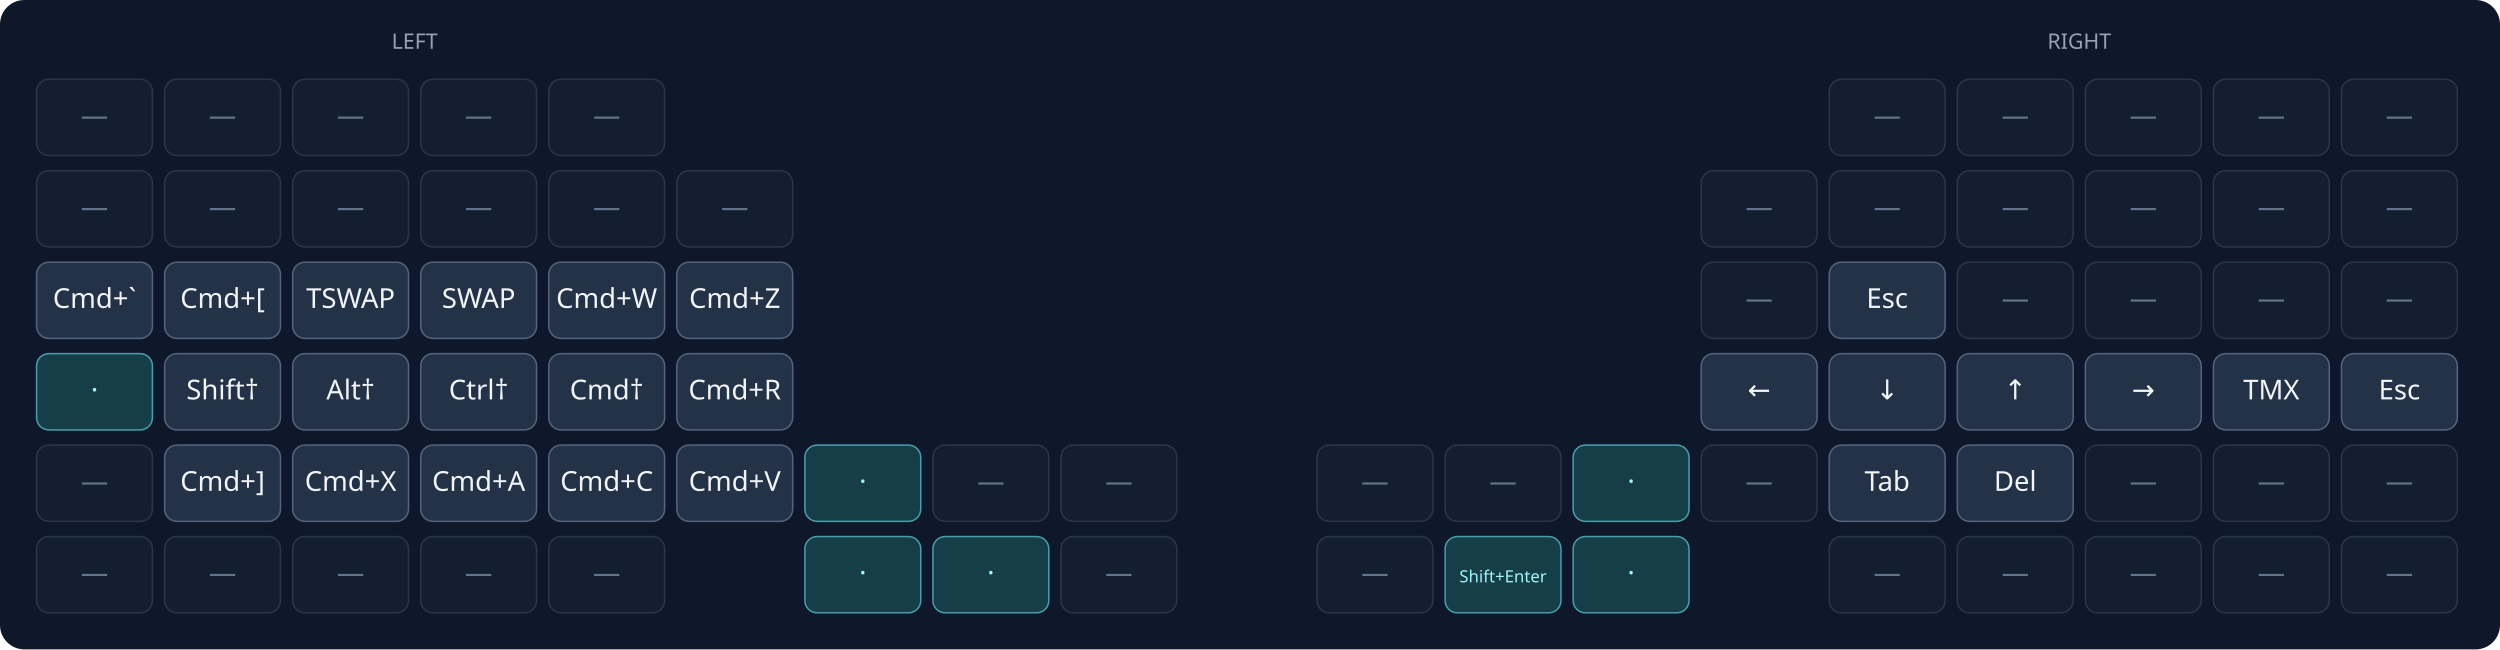
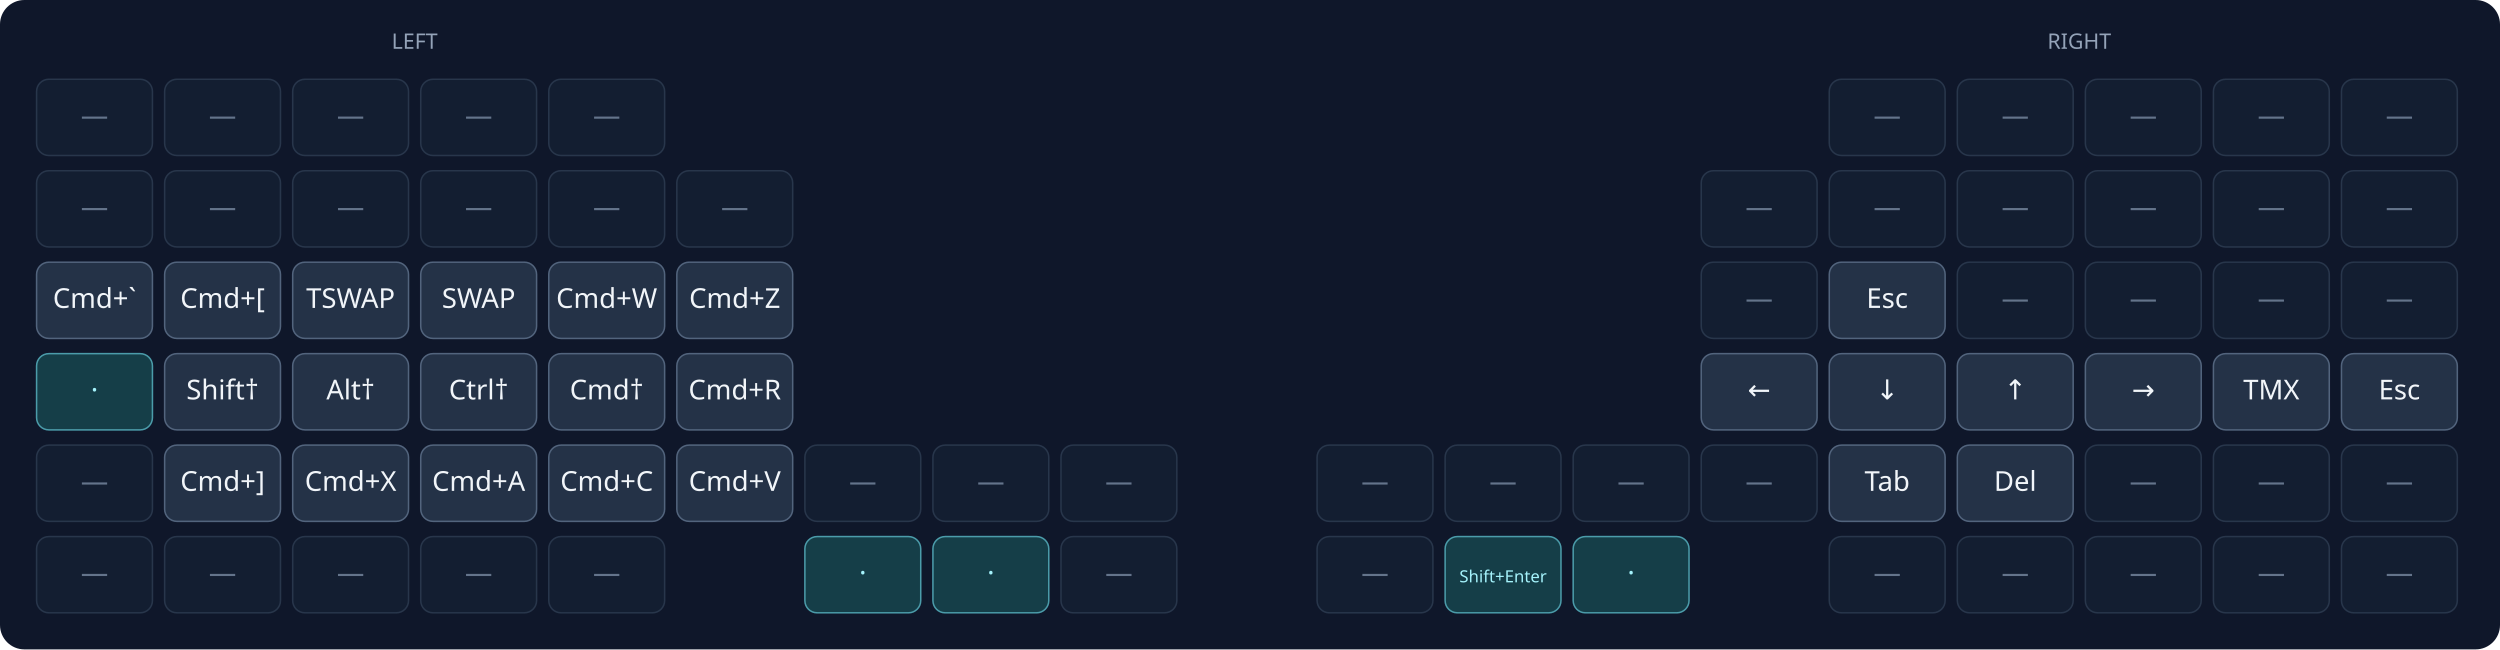
<svg xmlns="http://www.w3.org/2000/svg" width="1640" height="426" viewBox="0 0 1640 426" role="img" aria-labelledby="title desc">
  <rect width="1640" height="426" rx="16" fill="#0f172a" />
  <g font-family="system-ui, sans-serif" text-anchor="middle">
    <text x="272" y="32" fill="#94a3b8" font-size="14">LEFT</text>
    <text x="1364" y="32" fill="#94a3b8" font-size="14">RIGHT</text>
    <g data-position="0" data-binding="&amp;none">
      <rect x="24" y="52" width="76" height="50" rx="8" fill="#131e31" stroke="#28364b" />
      <text x="62" y="82" fill="#64748b" font-size="18">—</text>
    </g>
    <g data-position="1" data-binding="&amp;none">
      <rect x="108" y="52" width="76" height="50" rx="8" fill="#131e31" stroke="#28364b" />
      <text x="146" y="82" fill="#64748b" font-size="18">—</text>
    </g>
    <g data-position="2" data-binding="&amp;none">
      <rect x="192" y="52" width="76" height="50" rx="8" fill="#131e31" stroke="#28364b" />
      <text x="230" y="82" fill="#64748b" font-size="18">—</text>
    </g>
    <g data-position="3" data-binding="&amp;none">
      <rect x="276" y="52" width="76" height="50" rx="8" fill="#131e31" stroke="#28364b" />
      <text x="314" y="82" fill="#64748b" font-size="18">—</text>
    </g>
    <g data-position="4" data-binding="&amp;none">
      <rect x="360" y="52" width="76" height="50" rx="8" fill="#131e31" stroke="#28364b" />
      <text x="398" y="82" fill="#64748b" font-size="18">—</text>
    </g>
    <g data-position="5" data-binding="&amp;none">
      <rect x="1200" y="52" width="76" height="50" rx="8" fill="#131e31" stroke="#28364b" />
      <text x="1238" y="82" fill="#64748b" font-size="18">—</text>
    </g>
    <g data-position="6" data-binding="&amp;none">
      <rect x="1284" y="52" width="76" height="50" rx="8" fill="#131e31" stroke="#28364b" />
      <text x="1322" y="82" fill="#64748b" font-size="18">—</text>
    </g>
    <g data-position="7" data-binding="&amp;none">
      <rect x="1368" y="52" width="76" height="50" rx="8" fill="#131e31" stroke="#28364b" />
      <text x="1406" y="82" fill="#64748b" font-size="18">—</text>
    </g>
    <g data-position="8" data-binding="&amp;none">
      <rect x="1452" y="52" width="76" height="50" rx="8" fill="#131e31" stroke="#28364b" />
      <text x="1490" y="82" fill="#64748b" font-size="18">—</text>
    </g>
    <g data-position="9" data-binding="&amp;none">
      <rect x="1536" y="52" width="76" height="50" rx="8" fill="#131e31" stroke="#28364b" />
      <text x="1574" y="82" fill="#64748b" font-size="18">—</text>
    </g>
    <g data-position="10" data-binding="&amp;none">
      <rect x="24" y="112" width="76" height="50" rx="8" fill="#131e31" stroke="#28364b" />
      <text x="62" y="142" fill="#64748b" font-size="18">—</text>
    </g>
    <g data-position="11" data-binding="&amp;none">
      <rect x="108" y="112" width="76" height="50" rx="8" fill="#131e31" stroke="#28364b" />
      <text x="146" y="142" fill="#64748b" font-size="18">—</text>
    </g>
    <g data-position="12" data-binding="&amp;none">
      <rect x="192" y="112" width="76" height="50" rx="8" fill="#131e31" stroke="#28364b" />
      <text x="230" y="142" fill="#64748b" font-size="18">—</text>
    </g>
    <g data-position="13" data-binding="&amp;none">
      <rect x="276" y="112" width="76" height="50" rx="8" fill="#131e31" stroke="#28364b" />
      <text x="314" y="142" fill="#64748b" font-size="18">—</text>
    </g>
    <g data-position="14" data-binding="&amp;none">
      <rect x="360" y="112" width="76" height="50" rx="8" fill="#131e31" stroke="#28364b" />
      <text x="398" y="142" fill="#64748b" font-size="18">—</text>
    </g>
    <g data-position="15" data-binding="&amp;none">
      <rect x="444" y="112" width="76" height="50" rx="8" fill="#131e31" stroke="#28364b" />
      <text x="482" y="142" fill="#64748b" font-size="18">—</text>
    </g>
    <g data-position="16" data-binding="&amp;none">
      <rect x="1116" y="112" width="76" height="50" rx="8" fill="#131e31" stroke="#28364b" />
      <text x="1154" y="142" fill="#64748b" font-size="18">—</text>
    </g>
    <g data-position="17" data-binding="&amp;none">
      <rect x="1200" y="112" width="76" height="50" rx="8" fill="#131e31" stroke="#28364b" />
      <text x="1238" y="142" fill="#64748b" font-size="18">—</text>
    </g>
    <g data-position="18" data-binding="&amp;none">
      <rect x="1284" y="112" width="76" height="50" rx="8" fill="#131e31" stroke="#28364b" />
      <text x="1322" y="142" fill="#64748b" font-size="18">—</text>
    </g>
    <g data-position="19" data-binding="&amp;none">
      <rect x="1368" y="112" width="76" height="50" rx="8" fill="#131e31" stroke="#28364b" />
      <text x="1406" y="142" fill="#64748b" font-size="18">—</text>
    </g>
    <g data-position="20" data-binding="&amp;none">
      <rect x="1452" y="112" width="76" height="50" rx="8" fill="#131e31" stroke="#28364b" />
      <text x="1490" y="142" fill="#64748b" font-size="18">—</text>
    </g>
    <g data-position="21" data-binding="&amp;none">
      <rect x="1536" y="112" width="76" height="50" rx="8" fill="#131e31" stroke="#28364b" />
      <text x="1574" y="142" fill="#64748b" font-size="18">—</text>
    </g>
    <g data-position="22" data-binding="&amp;kp LG(GRAVE)">
      <rect x="24" y="172" width="76" height="50" rx="8" fill="#243247" stroke="#52647d" />
      <text x="62" y="202" fill="#f1f5f9" font-size="18">Cmd+`</text>
    </g>
    <g data-position="23" data-binding="&amp;kp LG(LBKT)">
      <rect x="108" y="172" width="76" height="50" rx="8" fill="#243247" stroke="#52647d" />
      <text x="146" y="202" fill="#f1f5f9" font-size="18">Cmd+[</text>
    </g>
    <g data-position="24" data-binding="&amp;tab_swapper">
      <rect x="192" y="172" width="76" height="50" rx="8" fill="#243247" stroke="#52647d" />
      <text x="230" y="202" fill="#f1f5f9" font-size="18">TSWAP</text>
    </g>
    <g data-position="25" data-binding="&amp;swapper">
      <rect x="276" y="172" width="76" height="50" rx="8" fill="#243247" stroke="#52647d" />
      <text x="314" y="202" fill="#f1f5f9" font-size="18">SWAP</text>
    </g>
    <g data-position="26" data-binding="&amp;kp LG(W)">
      <rect x="360" y="172" width="76" height="50" rx="8" fill="#243247" stroke="#52647d" />
      <text x="398" y="202" fill="#f1f5f9" font-size="18">Cmd+W</text>
    </g>
    <g data-position="27" data-binding="&amp;kp LG(Z)">
      <rect x="444" y="172" width="76" height="50" rx="8" fill="#243247" stroke="#52647d" />
      <text x="482" y="202" fill="#f1f5f9" font-size="18">Cmd+Z</text>
    </g>
    <g data-position="28" data-binding="&amp;none">
      <rect x="1116" y="172" width="76" height="50" rx="8" fill="#131e31" stroke="#28364b" />
      <text x="1154" y="202" fill="#64748b" font-size="18">—</text>
    </g>
    <g data-position="29" data-binding="&amp;kp ESC">
      <rect x="1200" y="172" width="76" height="50" rx="8" fill="#243247" stroke="#52647d" />
      <text x="1238" y="202" fill="#f1f5f9" font-size="18">Esc</text>
    </g>
    <g data-position="30" data-binding="&amp;none">
      <rect x="1284" y="172" width="76" height="50" rx="8" fill="#131e31" stroke="#28364b" />
      <text x="1322" y="202" fill="#64748b" font-size="18">—</text>
    </g>
    <g data-position="31" data-binding="&amp;none">
      <rect x="1368" y="172" width="76" height="50" rx="8" fill="#131e31" stroke="#28364b" />
      <text x="1406" y="202" fill="#64748b" font-size="18">—</text>
    </g>
    <g data-position="32" data-binding="&amp;none">
      <rect x="1452" y="172" width="76" height="50" rx="8" fill="#131e31" stroke="#28364b" />
      <text x="1490" y="202" fill="#64748b" font-size="18">—</text>
    </g>
    <g data-position="33" data-binding="&amp;none">
      <rect x="1536" y="172" width="76" height="50" rx="8" fill="#131e31" stroke="#28364b" />
      <text x="1574" y="202" fill="#64748b" font-size="18">—</text>
    </g>
    <g data-position="34" data-binding="&amp;trans">
      <rect x="24" y="232" width="76" height="50" rx="8" fill="#153e48" stroke="#4b9caa" />
      <text x="62" y="262" fill="#a5f3fc" font-size="18">·</text>
    </g>
    <g data-position="35" data-binding="&amp;sk LSHFT">
      <rect x="108" y="232" width="76" height="50" rx="8" fill="#243247" stroke="#52647d" />
      <text x="146" y="262" fill="#f1f5f9" font-size="18">Shift†</text>
    </g>
    <g data-position="36" data-binding="&amp;sk LALT">
      <rect x="192" y="232" width="76" height="50" rx="8" fill="#243247" stroke="#52647d" />
      <text x="230" y="262" fill="#f1f5f9" font-size="18">Alt†</text>
    </g>
    <g data-position="37" data-binding="&amp;sk LCTRL">
      <rect x="276" y="232" width="76" height="50" rx="8" fill="#243247" stroke="#52647d" />
      <text x="314" y="262" fill="#f1f5f9" font-size="18">Ctrl†</text>
    </g>
    <g data-position="38" data-binding="&amp;sk LGUI">
      <rect x="360" y="232" width="76" height="50" rx="8" fill="#243247" stroke="#52647d" />
      <text x="398" y="262" fill="#f1f5f9" font-size="18">Cmd†</text>
    </g>
    <g data-position="39" data-binding="&amp;kp LG(R)">
      <rect x="444" y="232" width="76" height="50" rx="8" fill="#243247" stroke="#52647d" />
      <text x="482" y="262" fill="#f1f5f9" font-size="18">Cmd+R</text>
    </g>
    <g data-position="40" data-binding="&amp;kp LEFT">
      <rect x="1116" y="232" width="76" height="50" rx="8" fill="#243247" stroke="#52647d" />
      <text x="1154" y="262" fill="#f1f5f9" font-size="18">←</text>
    </g>
    <g data-position="41" data-binding="&amp;kp DOWN">
      <rect x="1200" y="232" width="76" height="50" rx="8" fill="#243247" stroke="#52647d" />
      <text x="1238" y="262" fill="#f1f5f9" font-size="18">↓</text>
    </g>
    <g data-position="42" data-binding="&amp;kp UP">
      <rect x="1284" y="232" width="76" height="50" rx="8" fill="#243247" stroke="#52647d" />
      <text x="1322" y="262" fill="#f1f5f9" font-size="18">↑</text>
    </g>
    <g data-position="43" data-binding="&amp;kp RIGHT">
      <rect x="1368" y="232" width="76" height="50" rx="8" fill="#243247" stroke="#52647d" />
      <text x="1406" y="262" fill="#f1f5f9" font-size="18">→</text>
    </g>
    <g data-position="44" data-binding="&amp;tmx">
      <rect x="1452" y="232" width="76" height="50" rx="8" fill="#243247" stroke="#52647d" />
      <text x="1490" y="262" fill="#f1f5f9" font-size="18">TMX</text>
    </g>
    <g data-position="45" data-binding="&amp;kp ESC">
      <rect x="1536" y="232" width="76" height="50" rx="8" fill="#243247" stroke="#52647d" />
      <text x="1574" y="262" fill="#f1f5f9" font-size="18">Esc</text>
    </g>
    <g data-position="46" data-binding="&amp;none">
      <rect x="24" y="292" width="76" height="50" rx="8" fill="#131e31" stroke="#28364b" />
      <text x="62" y="322" fill="#64748b" font-size="18">—</text>
    </g>
    <g data-position="47" data-binding="&amp;kp LG(RBKT)">
      <rect x="108" y="292" width="76" height="50" rx="8" fill="#243247" stroke="#52647d" />
      <text x="146" y="322" fill="#f1f5f9" font-size="18">Cmd+]</text>
    </g>
    <g data-position="48" data-binding="&amp;kp LG(X)">
      <rect x="192" y="292" width="76" height="50" rx="8" fill="#243247" stroke="#52647d" />
      <text x="230" y="322" fill="#f1f5f9" font-size="18">Cmd+X</text>
    </g>
    <g data-position="49" data-binding="&amp;kp LG(A)">
      <rect x="276" y="292" width="76" height="50" rx="8" fill="#243247" stroke="#52647d" />
      <text x="314" y="322" fill="#f1f5f9" font-size="18">Cmd+A</text>
    </g>
    <g data-position="50" data-binding="&amp;kp LG(C)">
      <rect x="360" y="292" width="76" height="50" rx="8" fill="#243247" stroke="#52647d" />
      <text x="398" y="322" fill="#f1f5f9" font-size="18">Cmd+C</text>
    </g>
    <g data-position="51" data-binding="&amp;kp LG(V)">
      <rect x="444" y="292" width="76" height="50" rx="8" fill="#243247" stroke="#52647d" />
      <text x="482" y="322" fill="#f1f5f9" font-size="18">Cmd+V</text>
    </g>
-     <g data-position="52" data-binding="&amp;trans">
-       <rect x="528" y="292" width="76" height="50" rx="8" fill="#153e48" stroke="#4b9caa" />
-       <text x="566" y="322" fill="#a5f3fc" font-size="18">·</text>
+     <g data-position="52" data-binding="&amp;none">
+       <rect x="528" y="292" width="76" height="50" rx="8" fill="#131e31" stroke="#28364b" />
+       <text x="566" y="322" fill="#64748b" font-size="18">—</text>
    </g>
    <g data-position="53" data-binding="&amp;none">
      <rect x="612" y="292" width="76" height="50" rx="8" fill="#131e31" stroke="#28364b" />
      <text x="650" y="322" fill="#64748b" font-size="18">—</text>
    </g>
    <g data-position="54" data-binding="&amp;none">
      <rect x="696" y="292" width="76" height="50" rx="8" fill="#131e31" stroke="#28364b" />
      <text x="734" y="322" fill="#64748b" font-size="18">—</text>
    </g>
    <g data-position="55" data-binding="&amp;none">
      <rect x="864" y="292" width="76" height="50" rx="8" fill="#131e31" stroke="#28364b" />
      <text x="902" y="322" fill="#64748b" font-size="18">—</text>
    </g>
    <g data-position="56" data-binding="&amp;none">
      <rect x="948" y="292" width="76" height="50" rx="8" fill="#131e31" stroke="#28364b" />
      <text x="986" y="322" fill="#64748b" font-size="18">—</text>
    </g>
-     <g data-position="57" data-binding="&amp;trans">
-       <rect x="1032" y="292" width="76" height="50" rx="8" fill="#153e48" stroke="#4b9caa" />
-       <text x="1070" y="322" fill="#a5f3fc" font-size="18">·</text>
+     <g data-position="57" data-binding="&amp;none">
+       <rect x="1032" y="292" width="76" height="50" rx="8" fill="#131e31" stroke="#28364b" />
+       <text x="1070" y="322" fill="#64748b" font-size="18">—</text>
    </g>
    <g data-position="58" data-binding="&amp;none">
      <rect x="1116" y="292" width="76" height="50" rx="8" fill="#131e31" stroke="#28364b" />
      <text x="1154" y="322" fill="#64748b" font-size="18">—</text>
    </g>
    <g data-position="59" data-binding="&amp;kp TAB">
      <rect x="1200" y="292" width="76" height="50" rx="8" fill="#243247" stroke="#52647d" />
      <text x="1238" y="322" fill="#f1f5f9" font-size="18">Tab</text>
    </g>
    <g data-position="60" data-binding="&amp;kp DEL">
      <rect x="1284" y="292" width="76" height="50" rx="8" fill="#243247" stroke="#52647d" />
      <text x="1322" y="322" fill="#f1f5f9" font-size="18">Del</text>
    </g>
    <g data-position="61" data-binding="&amp;none">
      <rect x="1368" y="292" width="76" height="50" rx="8" fill="#131e31" stroke="#28364b" />
      <text x="1406" y="322" fill="#64748b" font-size="18">—</text>
    </g>
    <g data-position="62" data-binding="&amp;none">
      <rect x="1452" y="292" width="76" height="50" rx="8" fill="#131e31" stroke="#28364b" />
      <text x="1490" y="322" fill="#64748b" font-size="18">—</text>
    </g>
    <g data-position="63" data-binding="&amp;none">
      <rect x="1536" y="292" width="76" height="50" rx="8" fill="#131e31" stroke="#28364b" />
      <text x="1574" y="322" fill="#64748b" font-size="18">—</text>
    </g>
    <g data-position="64" data-binding="&amp;none">
      <rect x="24" y="352" width="76" height="50" rx="8" fill="#131e31" stroke="#28364b" />
      <text x="62" y="382" fill="#64748b" font-size="18">—</text>
    </g>
    <g data-position="65" data-binding="&amp;none">
      <rect x="108" y="352" width="76" height="50" rx="8" fill="#131e31" stroke="#28364b" />
      <text x="146" y="382" fill="#64748b" font-size="18">—</text>
    </g>
    <g data-position="66" data-binding="&amp;none">
      <rect x="192" y="352" width="76" height="50" rx="8" fill="#131e31" stroke="#28364b" />
      <text x="230" y="382" fill="#64748b" font-size="18">—</text>
    </g>
    <g data-position="67" data-binding="&amp;none">
      <rect x="276" y="352" width="76" height="50" rx="8" fill="#131e31" stroke="#28364b" />
      <text x="314" y="382" fill="#64748b" font-size="18">—</text>
    </g>
    <g data-position="68" data-binding="&amp;none">
      <rect x="360" y="352" width="76" height="50" rx="8" fill="#131e31" stroke="#28364b" />
      <text x="398" y="382" fill="#64748b" font-size="18">—</text>
    </g>
    <g data-position="69" data-binding="&amp;trans">
      <rect x="528" y="352" width="76" height="50" rx="8" fill="#153e48" stroke="#4b9caa" />
      <text x="566" y="382" fill="#a5f3fc" font-size="18">·</text>
    </g>
    <g data-position="70" data-binding="&amp;trans">
      <rect x="612" y="352" width="76" height="50" rx="8" fill="#153e48" stroke="#4b9caa" />
      <text x="650" y="382" fill="#a5f3fc" font-size="18">·</text>
    </g>
    <g data-position="71" data-binding="&amp;none">
      <rect x="696" y="352" width="76" height="50" rx="8" fill="#131e31" stroke="#28364b" />
      <text x="734" y="382" fill="#64748b" font-size="18">—</text>
    </g>
    <g data-position="72" data-binding="&amp;none">
      <rect x="864" y="352" width="76" height="50" rx="8" fill="#131e31" stroke="#28364b" />
      <text x="902" y="382" fill="#64748b" font-size="18">—</text>
    </g>
    <g data-position="73" data-binding="&amp;kp LS(RET)">
      <rect x="948" y="352" width="76" height="50" rx="8" fill="#153e48" stroke="#4b9caa" />
      <text x="986" y="382" fill="#a5f3fc" font-size="11">Shift+Enter</text>
    </g>
    <g data-position="74" data-binding="&amp;trans">
      <rect x="1032" y="352" width="76" height="50" rx="8" fill="#153e48" stroke="#4b9caa" />
      <text x="1070" y="382" fill="#a5f3fc" font-size="18">·</text>
    </g>
    <g data-position="75" data-binding="&amp;none">
      <rect x="1200" y="352" width="76" height="50" rx="8" fill="#131e31" stroke="#28364b" />
      <text x="1238" y="382" fill="#64748b" font-size="18">—</text>
    </g>
    <g data-position="76" data-binding="&amp;none">
      <rect x="1284" y="352" width="76" height="50" rx="8" fill="#131e31" stroke="#28364b" />
      <text x="1322" y="382" fill="#64748b" font-size="18">—</text>
    </g>
    <g data-position="77" data-binding="&amp;none">
      <rect x="1368" y="352" width="76" height="50" rx="8" fill="#131e31" stroke="#28364b" />
      <text x="1406" y="382" fill="#64748b" font-size="18">—</text>
    </g>
    <g data-position="78" data-binding="&amp;none">
      <rect x="1452" y="352" width="76" height="50" rx="8" fill="#131e31" stroke="#28364b" />
      <text x="1490" y="382" fill="#64748b" font-size="18">—</text>
    </g>
    <g data-position="79" data-binding="&amp;none">
      <rect x="1536" y="352" width="76" height="50" rx="8" fill="#131e31" stroke="#28364b" />
      <text x="1574" y="382" fill="#64748b" font-size="18">—</text>
    </g>
  </g>
</svg>
